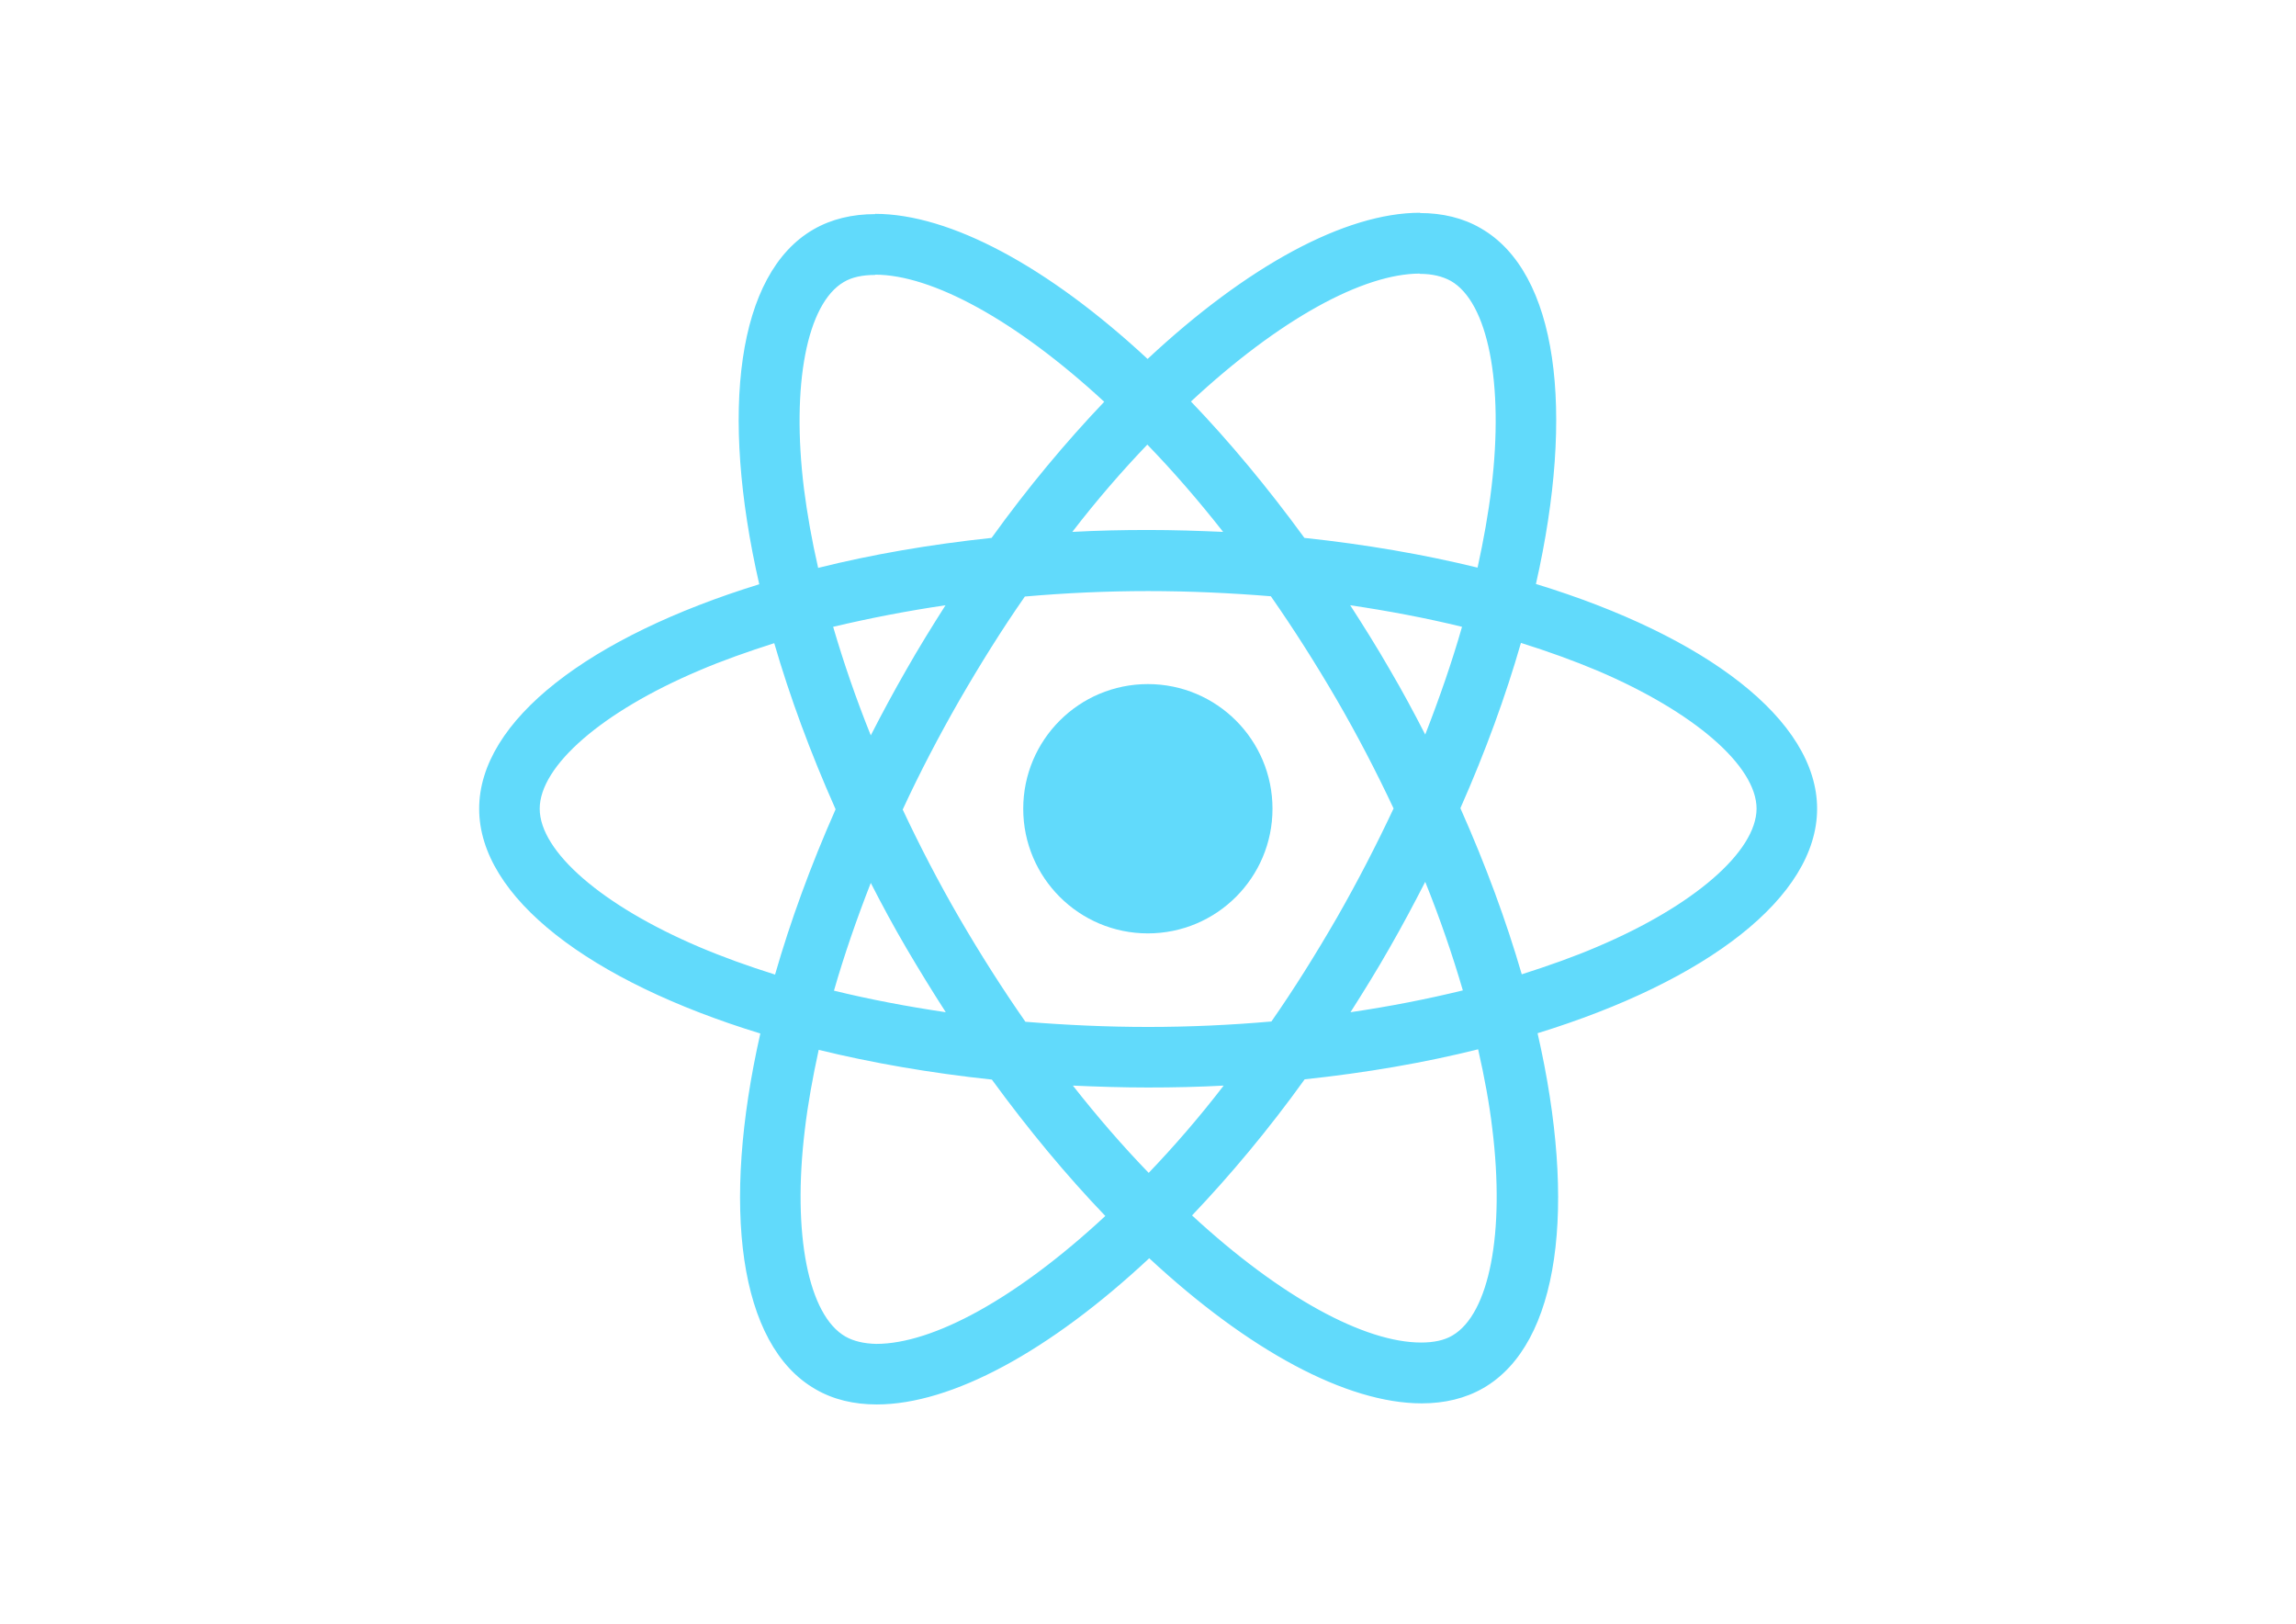
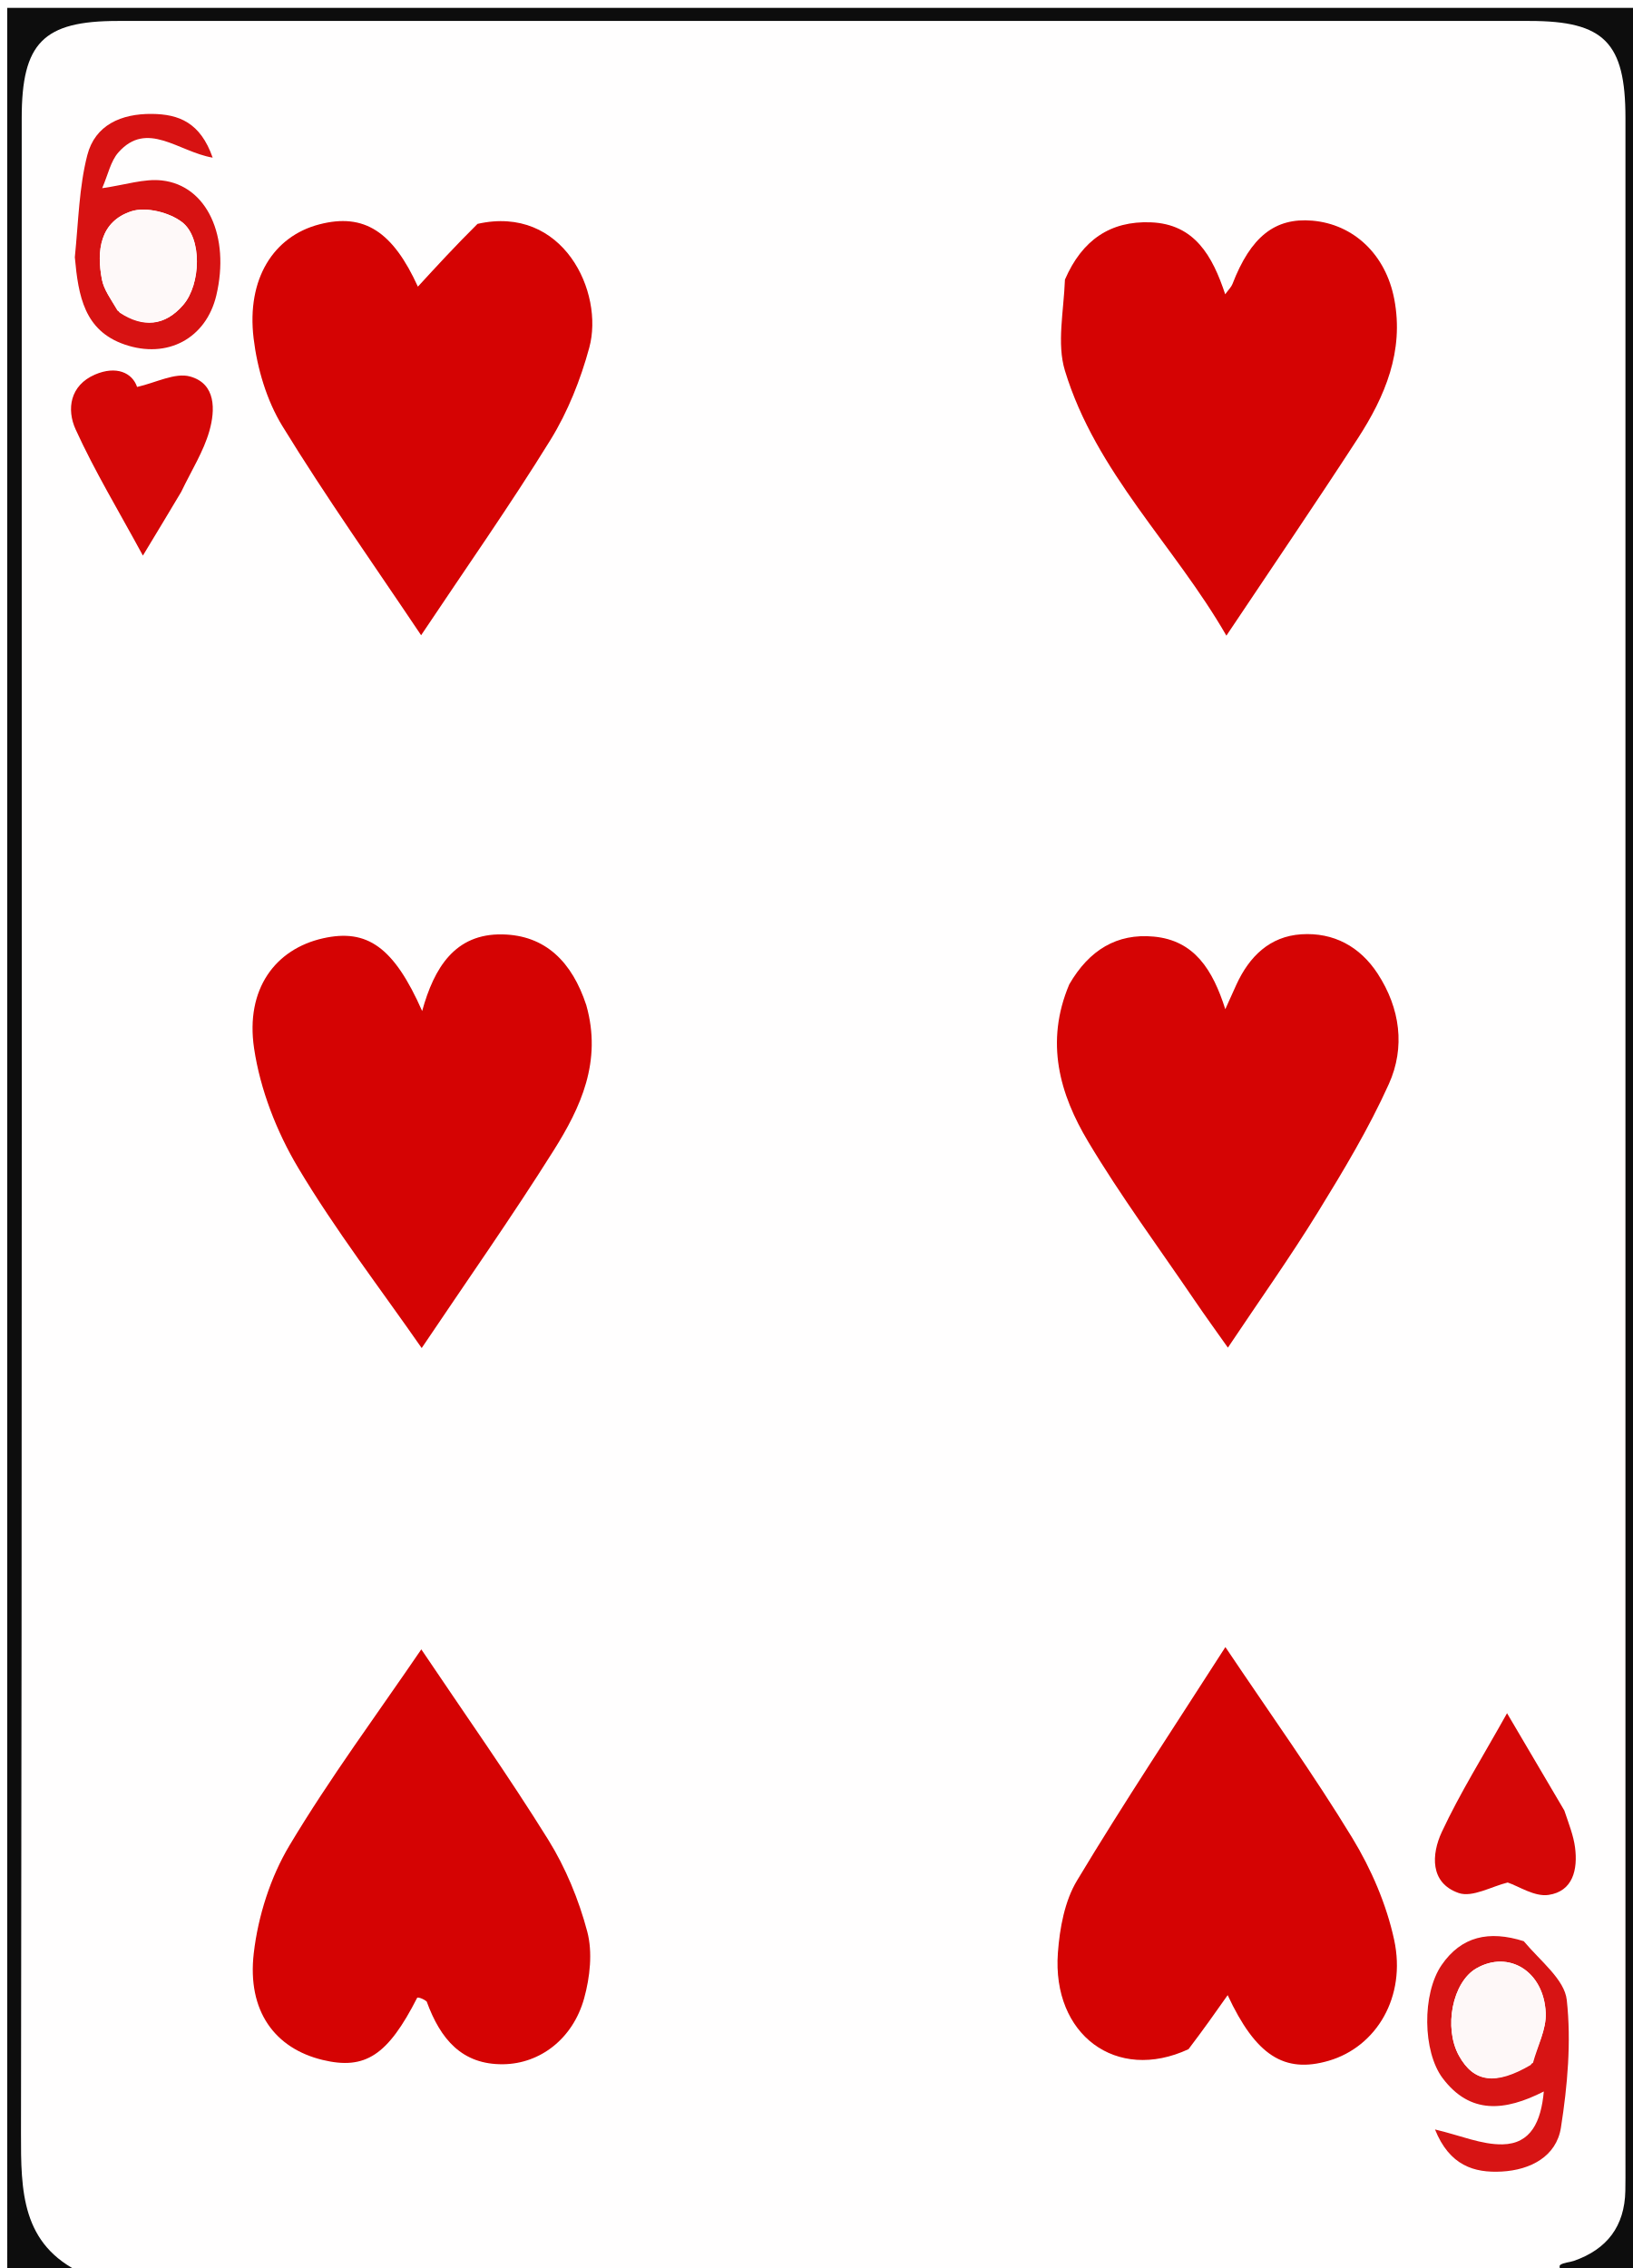
- <svg xmlns="http://www.w3.org/2000/svg" viewBox="0 0 841.9 595.3">
-   <g fill="#61DAFB">
-     <path d="M666.3 296.5c0-32.5-40.7-63.3-103.1-82.4 14.4-63.6 8-114.2-20.2-130.4-6.5-3.8-14.1-5.6-22.4-5.6v22.3c4.6 0 8.3.9 11.4 2.6 13.6 7.8 19.5 37.5 14.9 75.7-1.1 9.4-2.9 19.3-5.1 29.4-19.6-4.8-41-8.5-63.5-10.9-13.5-18.5-27.5-35.3-41.6-50 32.6-30.3 63.2-46.9 84-46.9V78c-27.5 0-63.5 19.6-99.9 53.6-36.4-33.8-72.4-53.2-99.9-53.2v22.3c20.7 0 51.4 16.5 84 46.6-14 14.7-28 31.4-41.3 49.9-22.6 2.4-44 6.1-63.6 11-2.3-10-4-19.7-5.2-29-4.7-38.2 1.1-67.9 14.6-75.8 3-1.8 6.9-2.6 11.5-2.6V78.5c-8.4 0-16 1.8-22.6 5.6-28.1 16.2-34.4 66.7-19.9 130.1-62.2 19.2-102.7 49.9-102.7 82.3 0 32.5 40.7 63.3 103.1 82.4-14.4 63.6-8 114.2 20.2 130.4 6.5 3.8 14.1 5.6 22.5 5.6 27.5 0 63.5-19.6 99.9-53.6 36.4 33.8 72.4 53.2 99.9 53.2 8.4 0 16-1.8 22.6-5.6 28.1-16.2 34.4-66.7 19.9-130.1 62-19.1 102.5-49.9 102.5-82.3zm-130.2-66.7c-3.7 12.9-8.3 26.2-13.5 39.5-4.1-8-8.4-16-13.1-24-4.6-8-9.5-15.8-14.4-23.4 14.2 2.1 27.9 4.7 41 7.9zm-45.8 106.5c-7.8 13.5-15.8 26.3-24.1 38.2-14.9 1.3-30 2-45.2 2-15.1 0-30.2-.7-45-1.9-8.3-11.9-16.4-24.6-24.2-38-7.6-13.1-14.5-26.4-20.8-39.8 6.2-13.4 13.2-26.8 20.7-39.9 7.8-13.5 15.8-26.3 24.1-38.2 14.9-1.3 30-2 45.2-2 15.1 0 30.2.7 45 1.9 8.3 11.9 16.4 24.6 24.2 38 7.6 13.1 14.5 26.4 20.8 39.8-6.3 13.4-13.2 26.8-20.7 39.9zm32.3-13c5.4 13.4 10 26.8 13.8 39.8-13.1 3.2-26.9 5.9-41.2 8 4.9-7.7 9.8-15.6 14.4-23.7 4.6-8 8.9-16.1 13-24.1zM421.2 430c-9.3-9.6-18.6-20.3-27.8-32 9 .4 18.2.7 27.5.7 9.4 0 18.7-.2 27.8-.7-9 11.7-18.3 22.4-27.5 32zm-74.4-58.9c-14.2-2.1-27.9-4.7-41-7.9 3.7-12.9 8.3-26.2 13.5-39.5 4.1 8 8.4 16 13.1 24 4.7 8 9.5 15.8 14.4 23.4zM420.7 163c9.3 9.6 18.6 20.3 27.8 32-9-.4-18.2-.7-27.5-.7-9.4 0-18.7.2-27.8.7 9-11.7 18.3-22.4 27.5-32zm-74 58.9c-4.9 7.7-9.8 15.6-14.4 23.7-4.6 8-8.9 16-13 24-5.4-13.4-10-26.8-13.8-39.8 13.1-3.1 26.9-5.8 41.2-7.9zm-90.5 125.2c-35.4-15.1-58.3-34.9-58.3-50.6 0-15.7 22.9-35.6 58.3-50.6 8.6-3.7 18-7 27.7-10.1 5.7 19.6 13.2 40 22.5 60.9-9.2 20.8-16.6 41.1-22.2 60.6-9.9-3.1-19.3-6.5-28-10.2zM310 490c-13.6-7.8-19.5-37.5-14.9-75.7 1.1-9.4 2.9-19.3 5.1-29.4 19.6 4.8 41 8.5 63.5 10.9 13.5 18.5 27.5 35.3 41.6 50-32.6 30.3-63.2 46.9-84 46.9-4.5-.1-8.3-1-11.3-2.7zm237.2-76.2c4.7 38.2-1.1 67.9-14.6 75.8-3 1.8-6.9 2.6-11.5 2.6-20.7 0-51.4-16.5-84-46.6 14-14.7 28-31.4 41.3-49.9 22.6-2.4 44-6.1 63.6-11 2.3 10.1 4.1 19.8 5.2 29.1zm38.5-66.7c-8.6 3.7-18 7-27.7 10.1-5.7-19.6-13.2-40-22.5-60.9 9.2-20.8 16.6-41.1 22.2-60.6 9.9 3.1 19.3 6.5 28.1 10.2 35.4 15.1 58.3 34.9 58.3 50.6-.1 15.7-23 35.6-58.4 50.6zM320.8 78.4z" />
-     <circle cx="420.9" cy="296.5" r="45.7" />
-     <path d="M520.5 78.1z" />
-   </g>
+ <svg xmlns="http://www.w3.org/2000/svg" version="1.1" id="Layer_1" x="0px" y="0px" width="100%" viewBox="0 0 226 314" enable-background="new 0 0 226 314" xml:space="preserve">
+   <path fill="#FFFEFE" opacity="1" stroke="none" d=" M216,315   C147.979,315 79.958,315 11.85,314.728   C2.964,310.771 2.891,303.394 2.905,295.327   C3.062,202.333 3.005,109.339 3.006,16.345   C3.007,5.933 5.985,2.902 16.287,2.901   C81.45,2.894 146.613,2.894 211.775,2.901   C222.098,2.902 225.035,5.889 225.035,16.331   C225.037,110.825 225.036,205.319 225.036,299.813   C225.036,300.98 225.044,302.147 225.02,303.313   C224.922,308.213 222.489,311.413 217.898,313.011   C217.272,313.229 216.531,313.226 216.006,313.572   C215.786,313.717 215.989,314.505 216,315  M59.124,277.467   C60.981,282.347 63.981,285.865 69.674,285.79   C74.775,285.722 79.317,282.27 80.871,276.663   C81.682,273.738 82.06,270.287 81.303,267.426   C80.131,263.002 78.307,258.576 75.891,254.692   C70.364,245.808 64.31,237.252 58.327,228.35   C52.214,237.326 45.679,246.132 40.076,255.497   C37.439,259.905 35.731,265.284 35.134,270.402   C34.194,278.46 38.082,283.606 44.675,285.197   C50.57,286.619 53.696,284.545 57.75,276.6   C57.818,276.468 58.583,276.692 59.124,277.467  M164.844,283.492   C166.56,281.056 168.276,278.62 169.964,276.224   C173.847,284.55 177.782,287.119 183.974,285.302   C190.541,283.374 194.721,276.481 193.014,268.574   C191.955,263.669 189.843,258.773 187.225,254.469   C181.902,245.719 175.916,237.372 169.649,228.034   C162.679,238.909 155.638,249.489 149.1,260.37   C147.387,263.22 146.708,266.969 146.459,270.371   C145.633,281.698 154.547,288.351 164.844,283.492  M147.898,136.642   C144.64,144.306 146.724,151.49 150.642,158.046   C155.15,165.591 160.4,172.694 165.349,179.975   C166.879,182.227 168.48,184.43 169.995,186.579   C174.374,180.028 178.613,174.064 182.441,167.847   C185.991,162.083 189.507,156.23 192.281,150.075   C194.567,145.003 193.853,139.601 190.736,134.81   C188.278,131.033 184.612,129.065 180.165,129.351   C175.792,129.632 172.958,132.425 171.173,136.315   C170.725,137.292 170.288,138.273 169.636,139.72   C167.891,134.236 165.344,130.2 159.746,129.671   C154.637,129.188 150.781,131.53 147.898,136.642  M81.064,138.762   C79.204,133.19 75.525,129.471 69.536,129.365   C63.006,129.249 60.103,133.953 58.445,139.975   C54.537,131.141 50.848,128.532 44.727,129.905   C38.124,131.387 33.958,136.92 35.174,145.124   C36.021,150.843 38.3,156.687 41.278,161.677   C46.452,170.348 52.66,178.402 58.38,186.636   C64.525,177.487 70.832,168.53 76.655,159.269   C80.38,153.345 83.385,146.97 81.064,138.762  M147.265,39.065   C147.264,43.167 146.292,47.564 147.434,51.319   C151.722,65.417 162.591,75.497 169.787,88.004   C176.213,78.384 182.202,69.607 187.984,60.696   C191.758,54.878 194.396,48.622 193.032,41.432   C191.854,35.226 187.4,31.039 181.68,30.55   C176.505,30.108 173.159,32.776 170.628,39.32   C170.463,39.747 170.09,40.094 169.623,40.743   C167.871,35.446 165.404,31.017 159.316,30.78   C153.748,30.564 149.809,33.21 147.265,39.065  M65.749,31.086   C63.041,34.036 60.334,36.985 57.854,39.686   C54.398,32.101 50.438,29.432 44.191,31.068   C37.879,32.72 34.124,38.586 35.109,46.829   C35.608,51.007 36.918,55.439 39.1,58.997   C45.135,68.836 51.821,78.275 58.301,87.948   C64.508,78.649 70.632,69.936 76.217,60.891   C78.617,57.003 80.381,52.555 81.582,48.131   C83.668,40.445 77.944,28.318 65.749,31.086  M10.4,36.056   C10.845,41.012 11.689,45.773 17.233,47.69   C23.181,49.748 28.538,46.843 29.949,40.892   C31.877,32.763 28.677,25.686 22.421,24.984   C19.953,24.707 17.354,25.599 14.144,26.054   C14.961,24.182 15.312,22.32 16.39,21.103   C20.376,16.605 24.664,21 29.443,21.828   C27.742,16.953 24.761,15.807 21.022,15.771   C16.784,15.73 13.163,17.305 12.088,21.475   C10.949,25.899 10.865,30.595 10.4,36.056  M210.58,268.638   C206.126,267.222 202.311,268.093 199.592,272.042   C196.843,276.035 196.961,284.047 199.725,287.717   C203.532,292.771 208.345,292.303 213.733,289.56   C213.35,293.738 211.954,296.806 208.017,296.882   C205.119,296.937 202.194,295.652 198.668,294.819   C200.674,299.812 204.069,300.86 207.911,300.648   C211.863,300.43 215.473,298.575 216.102,294.564   C217.013,288.751 217.549,282.701 216.912,276.899   C216.6,274.053 213.286,271.537 210.58,268.638  M25.261,67.766   C26.535,65.084 28.178,62.507 28.981,59.69   C29.812,56.779 29.922,53.124 26.316,52.125   C24.226,51.546 21.575,52.993 18.979,53.572   C18.321,51.61 16.102,50.583 13.144,51.861   C9.679,53.358 9.204,56.673 10.473,59.458   C13.104,65.234 16.414,70.701 19.783,76.92   C21.866,73.475 23.394,70.948 25.261,67.766  M216.361,250.326   C213.898,246.134 211.435,241.942 208.642,237.19   C205.302,243.181 202.118,248.254 199.607,253.641   C198.183,256.698 197.924,260.685 201.942,262.083   C203.84,262.743 206.516,261.166 208.732,260.629   C210.249,261.135 212.446,262.631 214.383,262.348   C217.775,261.853 218.455,258.81 218.054,255.76   C217.841,254.142 217.219,252.578 216.361,250.326  z" />
+   <path fill="#0D0D0D" opacity="1" stroke="none" d=" M216.483,315   C215.989,314.505 215.786,313.717 216.006,313.572   C216.531,313.226 217.272,313.229 217.898,313.011   C222.489,311.413 224.922,308.213 225.02,303.313   C225.044,302.147 225.036,300.98 225.036,299.813   C225.036,205.319 225.037,110.825 225.035,16.331   C225.035,5.889 222.098,2.902 211.775,2.901   C146.613,2.894 81.45,2.894 16.287,2.901   C5.985,2.902 3.007,5.933 3.006,16.345   C3.005,109.339 3.062,202.333 2.905,295.327   C2.891,303.394 2.964,310.771 11.381,314.728   C7.668,315 4.337,315 1.004,315   C1.003,210.391 1.003,105.782 1.003,1.086   C76.236,1.086 151.471,1.086 226.853,1.086   C226.853,105.666 226.853,210.333 226.853,315   C223.629,315 220.297,315 216.483,315  z" />
+   <path fill="#D50303" opacity="1" stroke="none" d=" M59.073,277.108   C58.583,276.692 57.818,276.468 57.75,276.6   C53.696,284.545 50.57,286.619 44.675,285.197   C38.082,283.606 34.194,278.46 35.134,270.402   C35.731,265.284 37.439,259.905 40.076,255.497   C45.679,246.132 52.214,237.326 58.327,228.35   C64.31,237.252 70.364,245.808 75.891,254.692   C78.307,258.576 80.131,263.002 81.303,267.426   C82.06,270.287 81.682,273.738 80.871,276.663   C79.317,282.27 74.775,285.722 69.674,285.79   C63.981,285.865 60.981,282.347 59.073,277.108  z" />
+   <path fill="#D50303" opacity="1" stroke="none" d=" M164.541,283.707   C154.547,288.351 145.633,281.698 146.459,270.371   C146.708,266.969 147.387,263.22 149.1,260.37   C155.638,249.489 162.679,238.909 169.649,228.034   C175.916,237.372 181.902,245.719 187.225,254.469   C189.843,258.773 191.955,263.669 193.014,268.574   C194.721,276.481 190.541,283.374 183.974,285.302   C177.782,287.119 173.847,284.55 169.964,276.224   C168.276,278.62 166.56,281.056 164.541,283.707  z" />
+   <path fill="#D50404" opacity="1" stroke="none" d=" M148.034,136.284   C150.781,131.53 154.637,129.188 159.746,129.671   C165.344,130.2 167.891,134.236 169.636,139.72   C170.288,138.273 170.725,137.292 171.173,136.315   C172.958,132.425 175.792,129.632 180.165,129.351   C184.612,129.065 188.278,131.033 190.736,134.81   C193.853,139.601 194.567,145.003 192.281,150.075   C189.507,156.23 185.991,162.083 182.441,167.847   C178.613,174.064 174.374,180.028 169.995,186.579   C168.48,184.43 166.879,182.227 165.349,179.975   C160.4,172.694 155.15,165.591 150.642,158.046   C146.724,151.49 144.64,144.306 148.034,136.284  z" />
+   <path fill="#D50303" opacity="1" stroke="none" d=" M81.166,139.154   C83.385,146.97 80.38,153.345 76.655,159.269   C70.832,168.53 64.525,177.487 58.38,186.636   C52.66,178.402 46.452,170.348 41.278,161.677   C38.3,156.687 36.021,150.843 35.174,145.124   C33.958,136.92 38.124,131.387 44.727,129.905   C50.848,128.532 54.537,131.141 58.445,139.975   C60.103,133.953 63.006,129.249 69.536,129.365   C75.525,129.471 79.204,133.19 81.166,139.154  z" />
+   <path fill="#D50303" opacity="1" stroke="none" d=" M147.435,38.714   C149.809,33.21 153.748,30.564 159.316,30.78   C165.404,31.017 167.871,35.446 169.623,40.743   C170.09,40.094 170.463,39.747 170.628,39.32   C173.159,32.776 176.505,30.108 181.68,30.55   C187.4,31.039 191.854,35.226 193.032,41.432   C194.396,48.622 191.758,54.878 187.984,60.696   C182.202,69.607 176.213,78.384 169.787,88.004   C162.591,75.497 151.722,65.417 147.434,51.319   C146.292,47.564 147.264,43.167 147.435,38.714  z" />
+   <path fill="#D50303" opacity="1" stroke="none" d=" M66.111,30.995   C77.944,28.318 83.668,40.445 81.582,48.131   C80.381,52.555 78.617,57.003 76.217,60.891   C70.632,69.936 64.508,78.649 58.301,87.948   C51.821,78.275 45.135,68.836 39.1,58.997   C36.918,55.439 35.608,51.007 35.109,46.829   C34.124,38.586 37.879,32.72 44.191,31.068   C50.438,29.432 54.398,32.101 57.854,39.686   C60.334,36.985 63.041,34.036 66.111,30.995  z" />
+   <path fill="#D71212" opacity="1" stroke="none" d=" M10.36,35.614   C10.865,30.595 10.949,25.899 12.088,21.475   C13.163,17.305 16.784,15.73 21.022,15.771   C24.761,15.807 27.742,16.953 29.443,21.828   C24.664,21 20.376,16.605 16.39,21.103   C15.312,22.32 14.961,24.182 14.144,26.054   C17.354,25.599 19.953,24.707 22.421,24.984   C28.677,25.686 31.877,32.763 29.949,40.892   C28.538,46.843 23.181,49.748 17.233,47.69   C11.689,45.773 10.845,41.012 10.36,35.614  M16.563,43.283   C19.811,45.431 22.837,45.16 25.378,42.198   C27.812,39.36 28.022,32.927 25.211,30.76   C23.456,29.407 20.215,28.594 18.198,29.25   C13.868,30.659 13.331,34.686 14.115,38.714   C14.388,40.11 15.32,41.379 16.563,43.283  z" />
+   <path fill="#D71414" opacity="1" stroke="none" d=" M210.956,268.755   C213.286,271.537 216.6,274.053 216.912,276.899   C217.549,282.701 217.013,288.751 216.102,294.564   C215.473,298.575 211.863,300.43 207.911,300.648   C204.069,300.86 200.674,299.812 198.668,294.819   C202.194,295.652 205.119,296.937 208.017,296.882   C211.954,296.806 213.35,293.738 213.733,289.56   C208.345,292.303 203.532,292.771 199.725,287.717   C196.961,284.047 196.843,276.035 199.592,272.042   C202.311,268.093 206.126,267.222 210.956,268.755  M212.233,285.597   C212.86,283.29 214.098,280.956 213.997,278.681   C213.738,272.89 208.853,269.955 204.399,272.515   C201.081,274.422 199.828,280.728 201.994,284.624   C204.038,288.302 207.024,288.773 212.233,285.597  z" />
+   <path fill="#D50707" opacity="1" stroke="none" d=" M25.091,68.093   C23.394,70.948 21.866,73.475 19.783,76.92   C16.414,70.701 13.104,65.234 10.473,59.458   C9.204,56.673 9.679,53.358 13.144,51.861   C16.102,50.583 18.321,51.61 18.979,53.572   C21.575,52.993 24.226,51.546 26.316,52.125   C29.922,53.124 29.812,56.779 28.981,59.69   C28.178,62.507 26.535,65.084 25.091,68.093  z" />
+   <path fill="#D50707" opacity="1" stroke="none" d=" M216.572,250.658   C217.219,252.578 217.841,254.142 218.054,255.76   C218.455,258.81 217.775,261.853 214.383,262.348   C212.446,262.631 210.249,261.135 208.732,260.629   C206.516,261.166 203.84,262.743 201.942,262.083   C197.924,260.685 198.183,256.698 199.607,253.641   C202.118,248.254 205.302,243.181 208.642,237.19   C211.435,241.942 213.898,246.134 216.572,250.658  z" />
+   <path fill="#FEF9F9" opacity="1" stroke="none" d=" M16.257,42.994   C15.32,41.379 14.388,40.11 14.115,38.714   C13.331,34.686 13.868,30.659 18.198,29.25   C20.215,28.594 23.456,29.407 25.211,30.76   C28.022,32.927 27.812,39.36 25.378,42.198   C22.837,45.16 19.811,45.431 16.257,42.994  z" />
+   <path fill="#FEF8F8" opacity="1" stroke="none" d=" M211.948,285.874   C207.024,288.773 204.038,288.302 201.994,284.624   C199.828,280.728 201.081,274.422 204.399,272.515   C208.853,269.955 213.738,272.89 213.997,278.681   C214.098,280.956 212.86,283.29 211.948,285.874  z" />
</svg>
